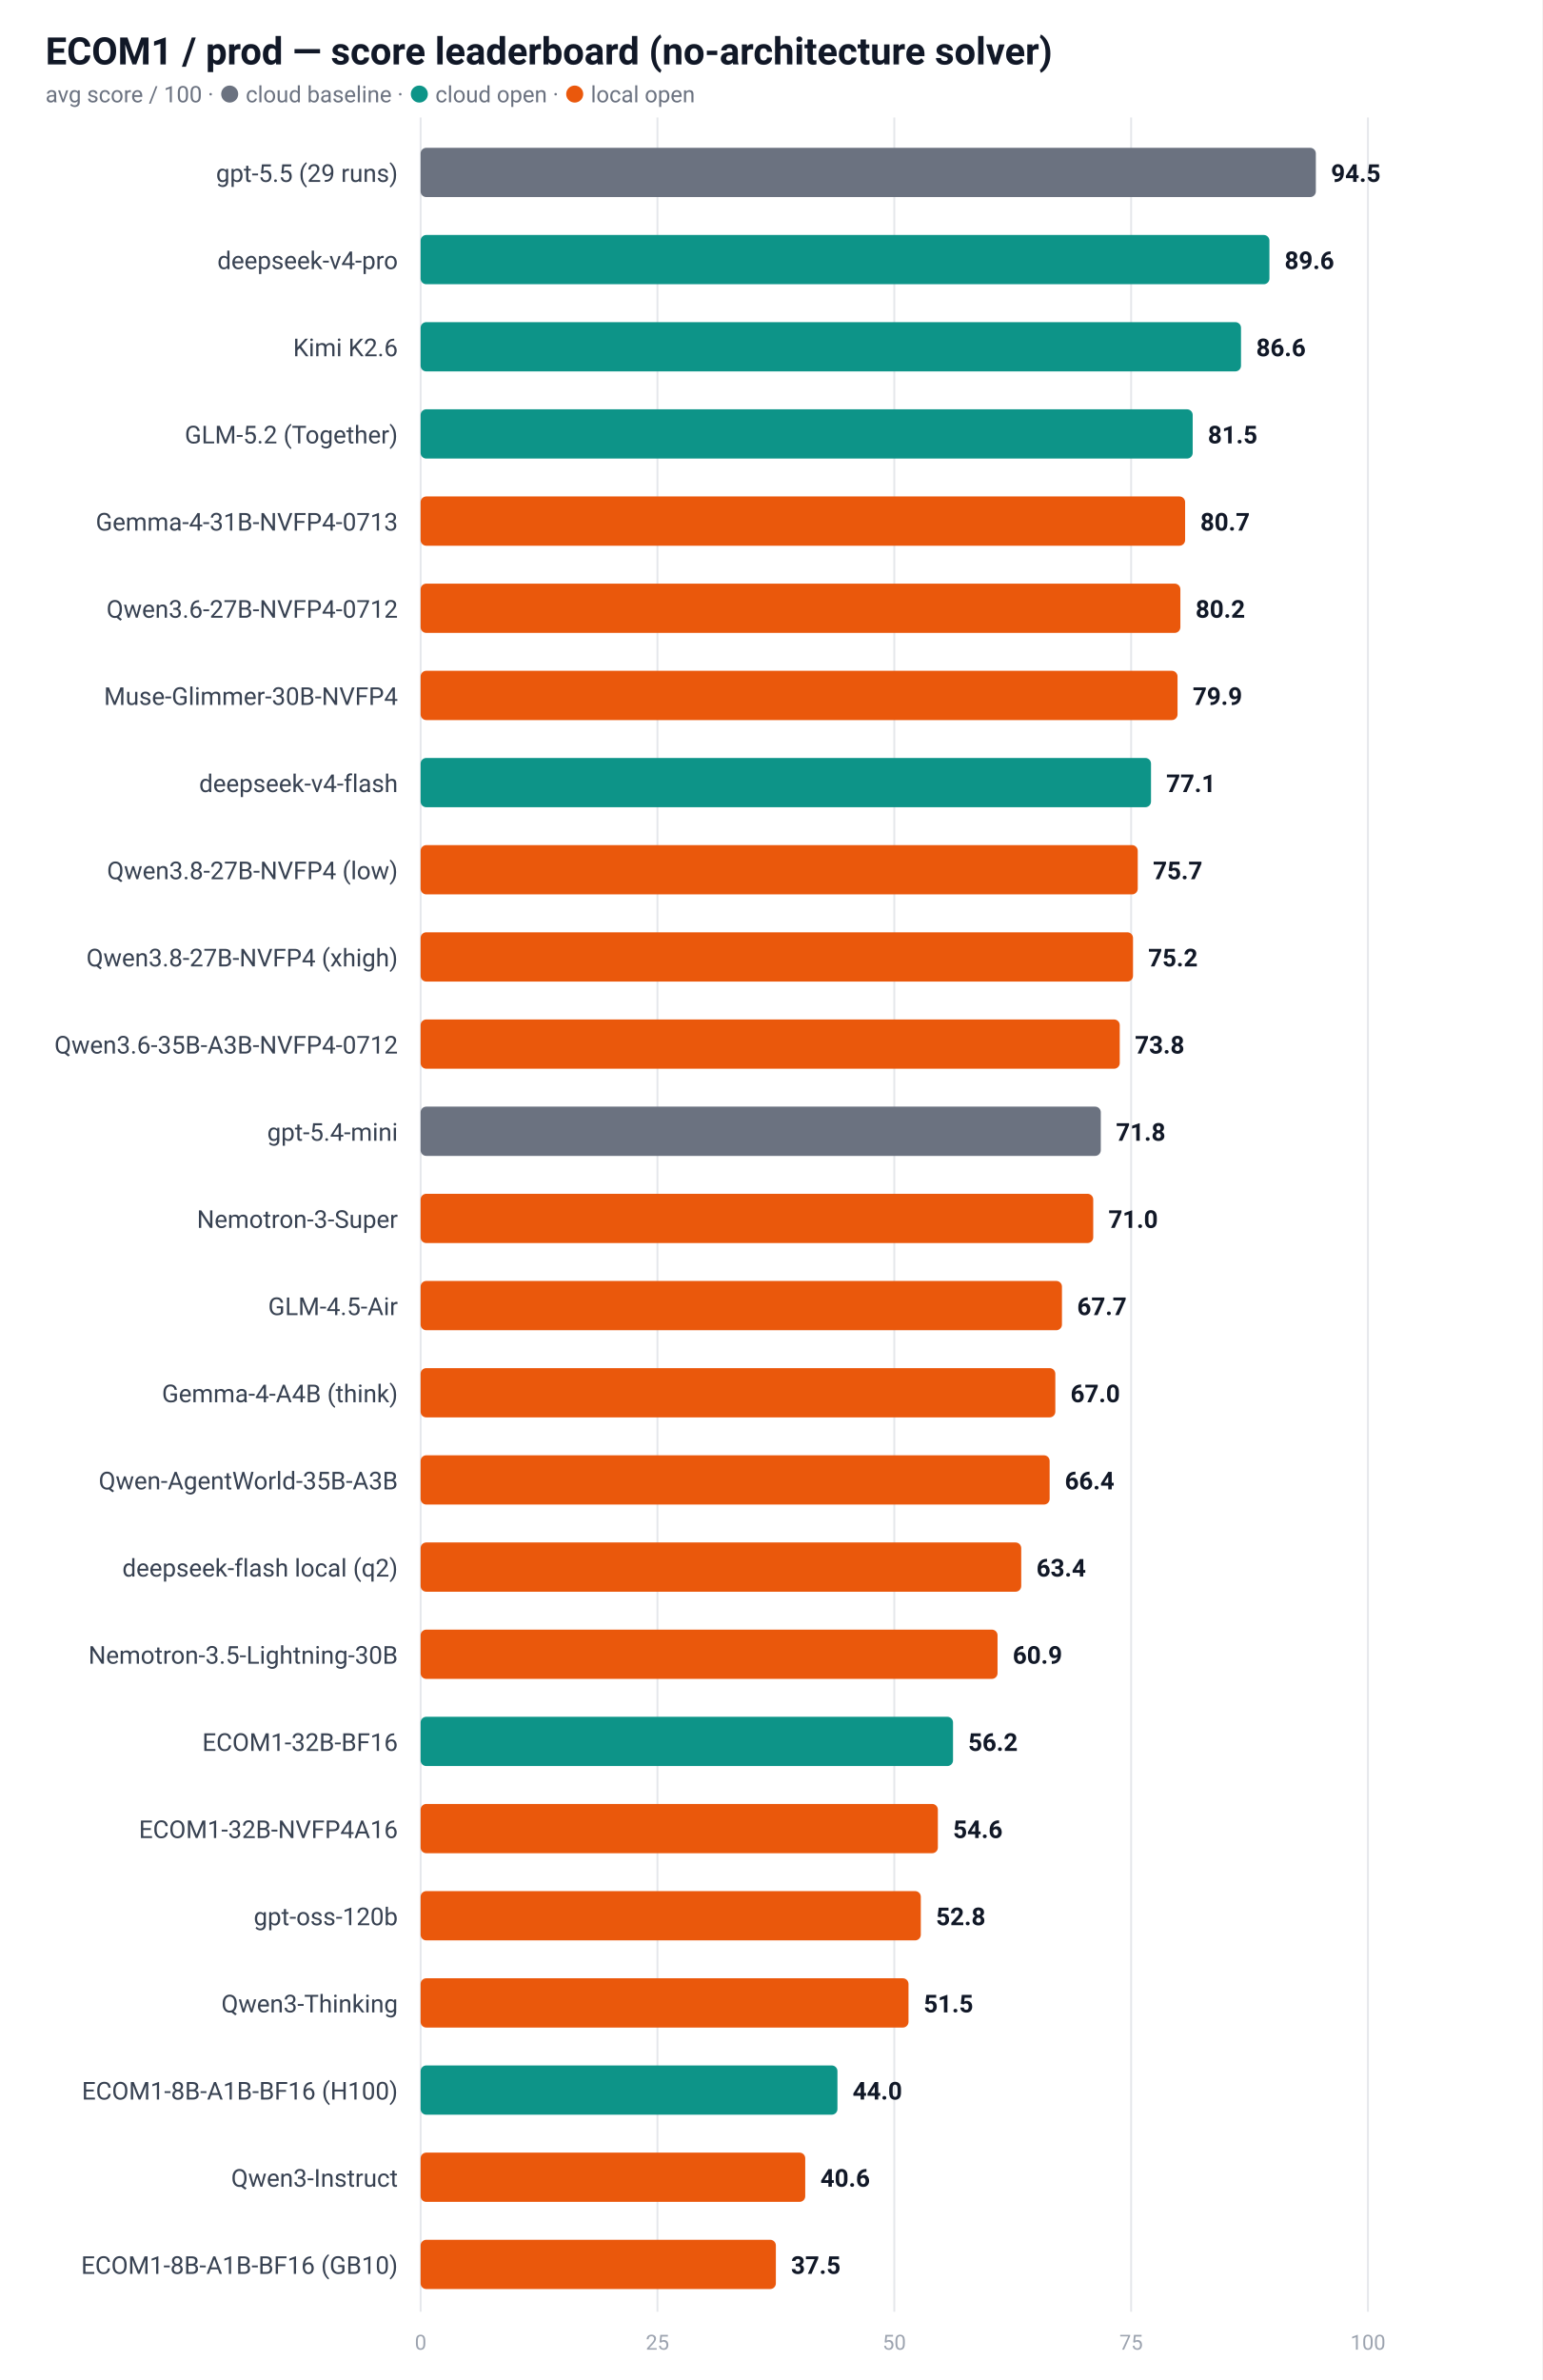
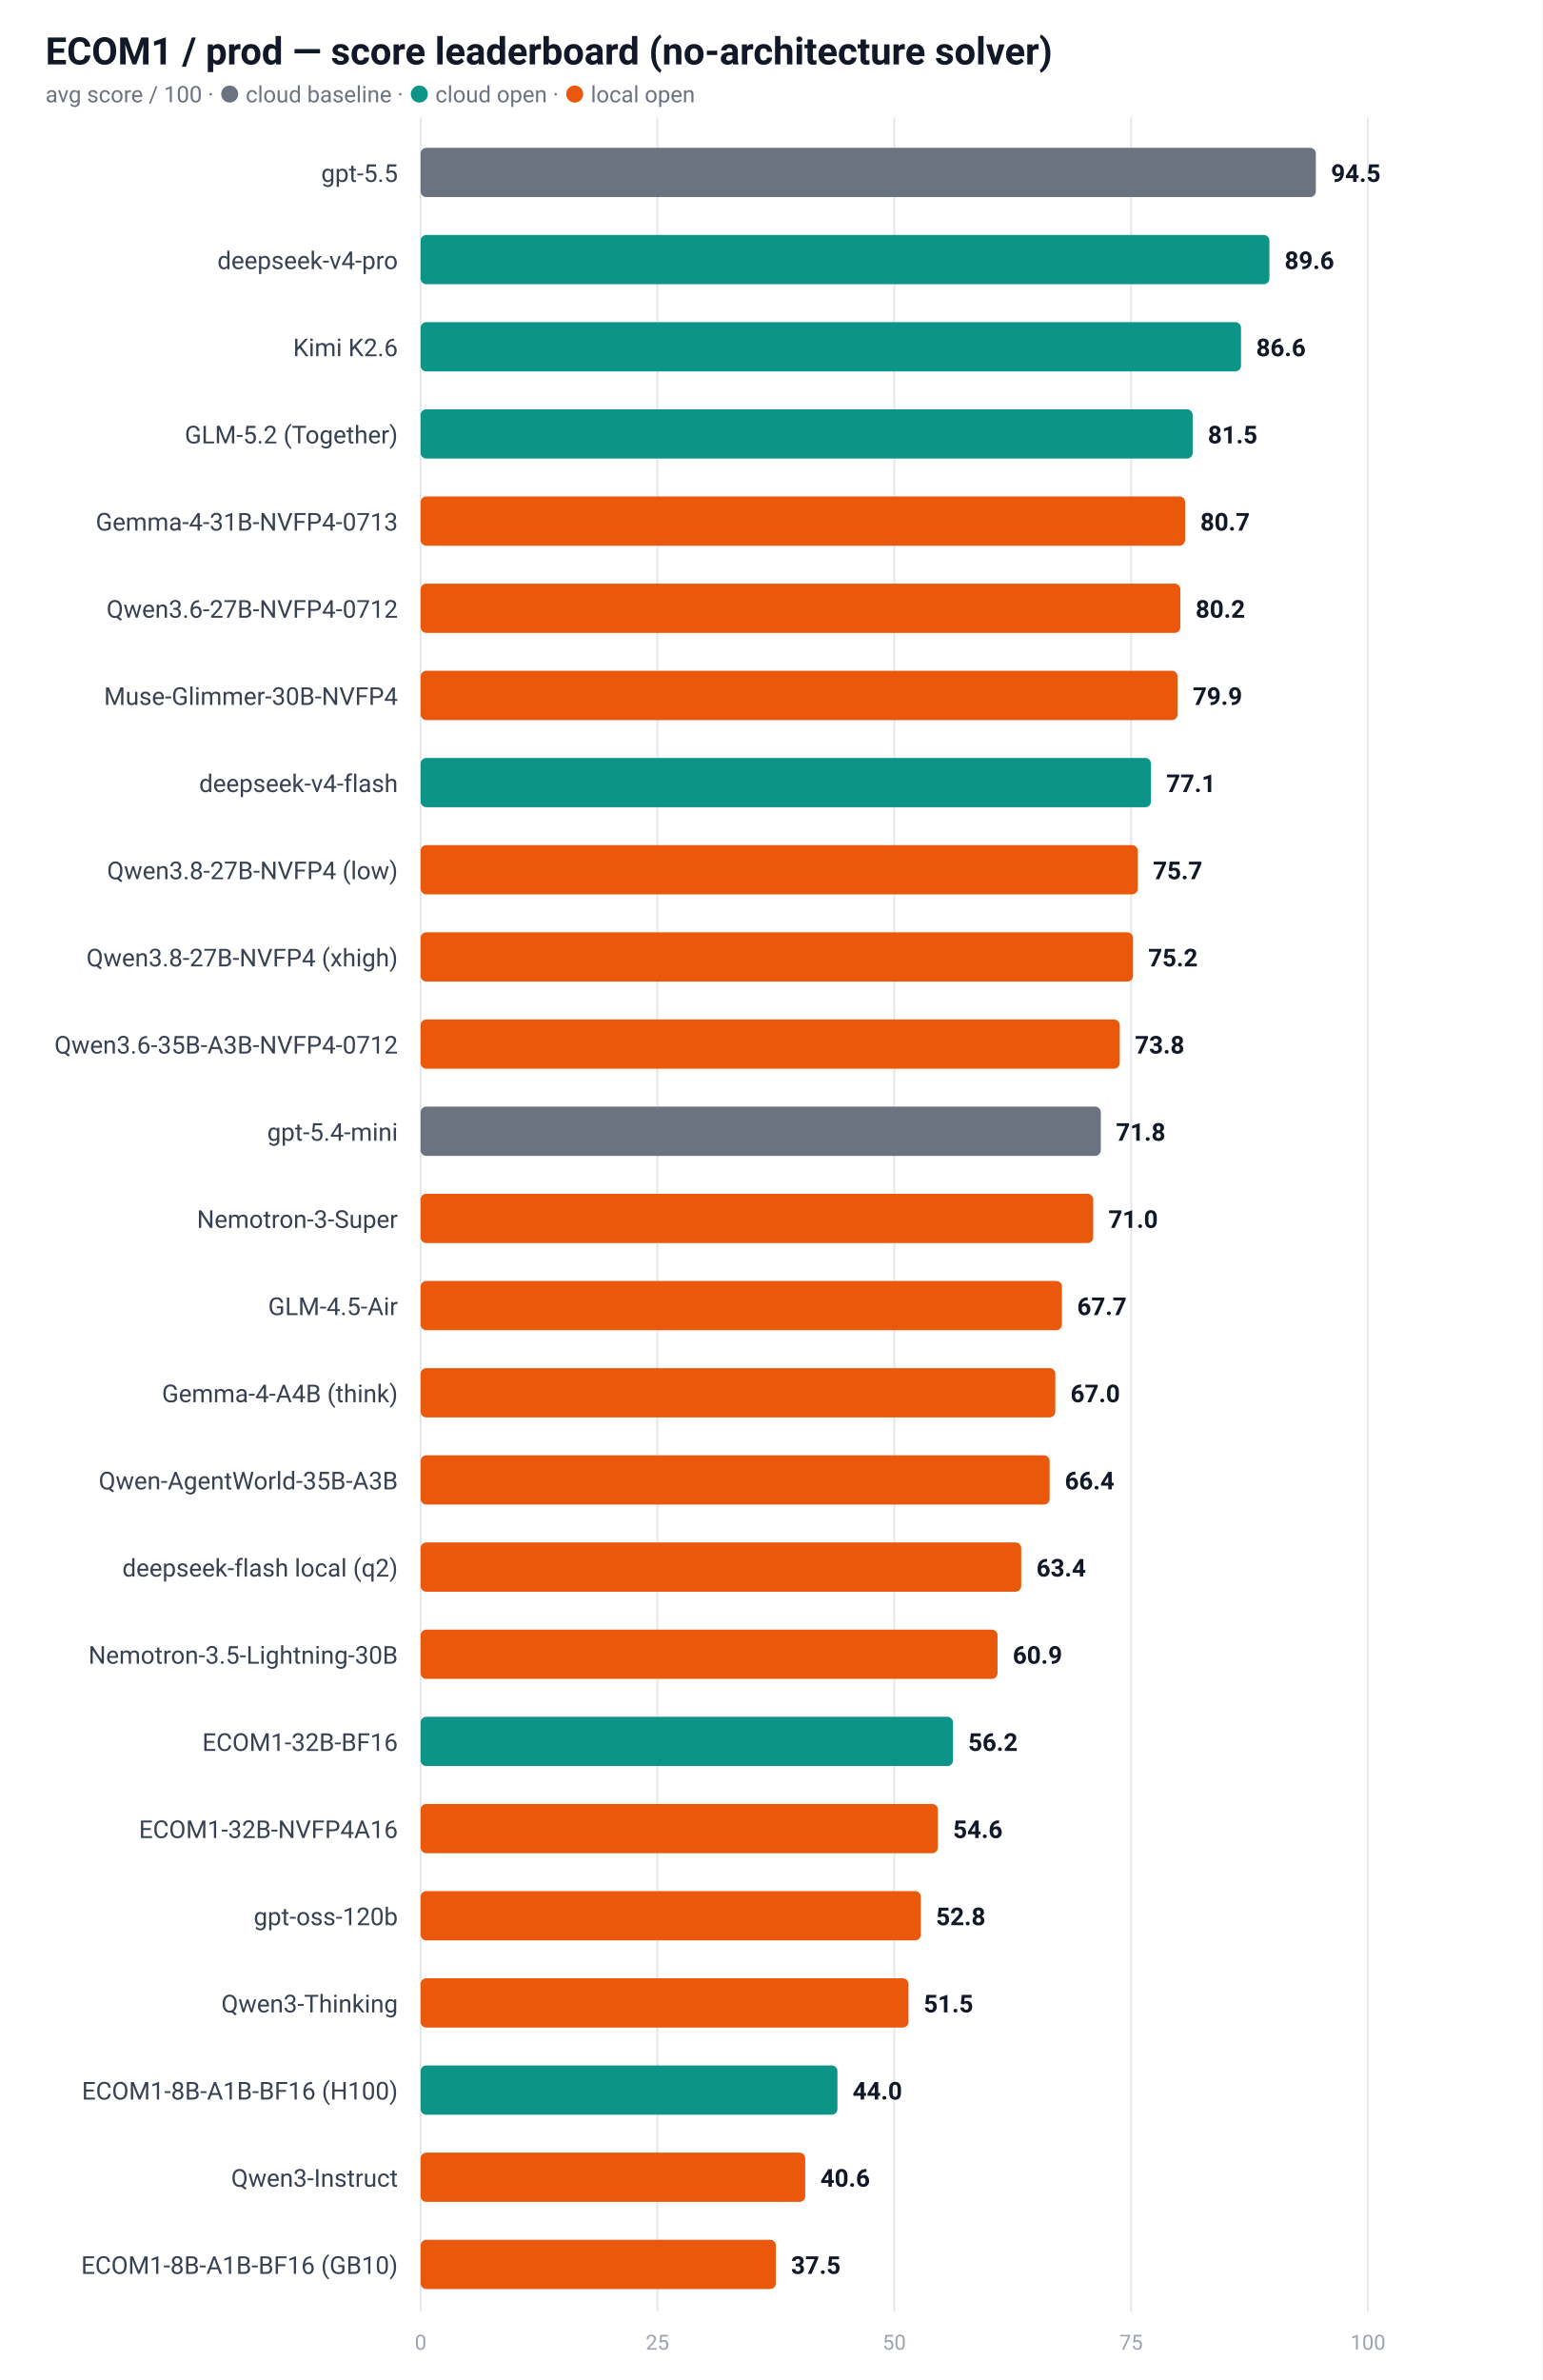
<svg xmlns="http://www.w3.org/2000/svg" width="814" height="1256" font-family="-apple-system,Segoe UI,Roboto,sans-serif">
  <rect width="814" height="1256" fill="#ffffff" />
  <text x="24" y="34" font-size="20" font-weight="700" fill="#111827">ECOM1 / prod — score leaderboard (no-architecture solver)</text>
  <text x="24" y="54" font-size="12" fill="#6b7280">avg score / 100 · <tspan fill="#6b7280">●</tspan> cloud baseline · <tspan fill="#0d9488">●</tspan> cloud open · <tspan fill="#ea580c">●</tspan> local open</text>
  <line x1="222" y1="62" x2="222" y2="1220" stroke="#e5e7eb" />
  <text x="222" y="1240" font-size="11" fill="#9ca3af" text-anchor="middle">0</text>
  <line x1="347" y1="62" x2="347" y2="1220" stroke="#e5e7eb" />
  <text x="347" y="1240" font-size="11" fill="#9ca3af" text-anchor="middle">25</text>
  <line x1="472" y1="62" x2="472" y2="1220" stroke="#e5e7eb" />
  <text x="472" y="1240" font-size="11" fill="#9ca3af" text-anchor="middle">50</text>
  <line x1="597" y1="62" x2="597" y2="1220" stroke="#e5e7eb" />
  <text x="597" y="1240" font-size="11" fill="#9ca3af" text-anchor="middle">75</text>
  <line x1="722" y1="62" x2="722" y2="1220" stroke="#e5e7eb" />
  <text x="722" y="1240" font-size="11" fill="#9ca3af" text-anchor="middle">100</text>
-   <text x="210" y="96" font-size="13" fill="#374151" text-anchor="end">gpt-5.5 (29 runs)</text>
+   <text x="210" y="96" font-size="13" fill="#374151" text-anchor="end">gpt-5.5</text>
  <rect x="222" y="78" width="472.5" height="26" rx="3" fill="#6b7280" />
  <text x="702.5" y="96" font-size="13" font-weight="700" fill="#111827">94.5</text>
  <text x="210" y="142" font-size="13" fill="#374151" text-anchor="end">deepseek-v4-pro</text>
  <rect x="222" y="124" width="448" height="26" rx="3" fill="#0d9488" />
  <text x="678" y="142" font-size="13" font-weight="700" fill="#111827">89.6</text>
  <text x="210" y="188" font-size="13" fill="#374151" text-anchor="end">Kimi K2.6</text>
  <rect x="222" y="170" width="433" height="26" rx="3" fill="#0d9488" />
  <text x="663" y="188" font-size="13" font-weight="700" fill="#111827">86.6</text>
  <text x="210" y="234" font-size="13" fill="#374151" text-anchor="end">GLM-5.2 (Together)</text>
  <rect x="222" y="216" width="407.5" height="26" rx="3" fill="#0d9488" />
  <text x="637.5" y="234" font-size="13" font-weight="700" fill="#111827">81.5</text>
  <text x="210" y="280" font-size="13" fill="#374151" text-anchor="end">Gemma-4-31B-NVFP4-0713</text>
  <rect x="222" y="262" width="403.5" height="26" rx="3" fill="#ea580c" />
  <text x="633.5" y="280" font-size="13" font-weight="700" fill="#111827">80.7</text>
  <text x="210" y="326" font-size="13" fill="#374151" text-anchor="end">Qwen3.6-27B-NVFP4-0712</text>
  <rect x="222" y="308" width="401" height="26" rx="3" fill="#ea580c" />
  <text x="631" y="326" font-size="13" font-weight="700" fill="#111827">80.2</text>
  <text x="210" y="372" font-size="13" fill="#374151" text-anchor="end">Muse-Glimmer-30B-NVFP4</text>
  <rect x="222" y="354" width="399.5" height="26" rx="3" fill="#ea580c" />
  <text x="629.5" y="372" font-size="13" font-weight="700" fill="#111827">79.9</text>
  <text x="210" y="418" font-size="13" fill="#374151" text-anchor="end">deepseek-v4-flash</text>
  <rect x="222" y="400" width="385.5" height="26" rx="3" fill="#0d9488" />
  <text x="615.5" y="418" font-size="13" font-weight="700" fill="#111827">77.1</text>
  <text x="210" y="464" font-size="13" fill="#374151" text-anchor="end">Qwen3.8-27B-NVFP4 (low)</text>
  <rect x="222" y="446" width="378.5" height="26" rx="3" fill="#ea580c" />
  <text x="608.5" y="464" font-size="13" font-weight="700" fill="#111827">75.7</text>
  <text x="210" y="510" font-size="13" fill="#374151" text-anchor="end">Qwen3.8-27B-NVFP4 (xhigh)</text>
  <rect x="222" y="492" width="376" height="26" rx="3" fill="#ea580c" />
  <text x="606" y="510" font-size="13" font-weight="700" fill="#111827">75.2</text>
  <text x="210" y="556" font-size="13" fill="#374151" text-anchor="end">Qwen3.6-35B-A3B-NVFP4-0712</text>
  <rect x="222" y="538" width="369" height="26" rx="3" fill="#ea580c" />
  <text x="599" y="556" font-size="13" font-weight="700" fill="#111827">73.8</text>
  <text x="210" y="602" font-size="13" fill="#374151" text-anchor="end">gpt-5.4-mini</text>
  <rect x="222" y="584" width="359" height="26" rx="3" fill="#6b7280" />
  <text x="589" y="602" font-size="13" font-weight="700" fill="#111827">71.8</text>
  <text x="210" y="648" font-size="13" fill="#374151" text-anchor="end">Nemotron-3-Super</text>
  <rect x="222" y="630" width="355" height="26" rx="3" fill="#ea580c" />
  <text x="585" y="648" font-size="13" font-weight="700" fill="#111827">71.0</text>
  <text x="210" y="694" font-size="13" fill="#374151" text-anchor="end">GLM-4.5-Air</text>
  <rect x="222" y="676" width="338.5" height="26" rx="3" fill="#ea580c" />
  <text x="568.5" y="694" font-size="13" font-weight="700" fill="#111827">67.7</text>
  <text x="210" y="740" font-size="13" fill="#374151" text-anchor="end">Gemma-4-A4B (think)</text>
  <rect x="222" y="722" width="335" height="26" rx="3" fill="#ea580c" />
  <text x="565" y="740" font-size="13" font-weight="700" fill="#111827">67.0</text>
  <text x="210" y="786" font-size="13" fill="#374151" text-anchor="end">Qwen-AgentWorld-35B-A3B</text>
  <rect x="222" y="768" width="332" height="26" rx="3" fill="#ea580c" />
  <text x="562" y="786" font-size="13" font-weight="700" fill="#111827">66.4</text>
  <text x="210" y="832" font-size="13" fill="#374151" text-anchor="end">deepseek-flash local (q2)</text>
  <rect x="222" y="814" width="317" height="26" rx="3" fill="#ea580c" />
  <text x="547" y="832" font-size="13" font-weight="700" fill="#111827">63.4</text>
  <text x="210" y="878" font-size="13" fill="#374151" text-anchor="end">Nemotron-3.5-Lightning-30B</text>
  <rect x="222" y="860" width="304.5" height="26" rx="3" fill="#ea580c" />
  <text x="534.5" y="878" font-size="13" font-weight="700" fill="#111827">60.9</text>
  <text x="210" y="924" font-size="13" fill="#374151" text-anchor="end">ECOM1-32B-BF16</text>
  <rect x="222" y="906" width="281" height="26" rx="3" fill="#0d9488" />
  <text x="511" y="924" font-size="13" font-weight="700" fill="#111827">56.2</text>
  <text x="210" y="970" font-size="13" fill="#374151" text-anchor="end">ECOM1-32B-NVFP4A16</text>
  <rect x="222" y="952" width="273" height="26" rx="3" fill="#ea580c" />
  <text x="503" y="970" font-size="13" font-weight="700" fill="#111827">54.6</text>
  <text x="210" y="1016" font-size="13" fill="#374151" text-anchor="end">gpt-oss-120b</text>
  <rect x="222" y="998" width="264" height="26" rx="3" fill="#ea580c" />
  <text x="494" y="1016" font-size="13" font-weight="700" fill="#111827">52.8</text>
  <text x="210" y="1062" font-size="13" fill="#374151" text-anchor="end">Qwen3-Thinking</text>
  <rect x="222" y="1044" width="257.5" height="26" rx="3" fill="#ea580c" />
  <text x="487.5" y="1062" font-size="13" font-weight="700" fill="#111827">51.5</text>
  <text x="210" y="1108" font-size="13" fill="#374151" text-anchor="end">ECOM1-8B-A1B-BF16 (H100)</text>
  <rect x="222" y="1090" width="220" height="26" rx="3" fill="#0d9488" />
  <text x="450" y="1108" font-size="13" font-weight="700" fill="#111827">44.0</text>
  <text x="210" y="1154" font-size="13" fill="#374151" text-anchor="end">Qwen3-Instruct</text>
  <rect x="222" y="1136" width="203" height="26" rx="3" fill="#ea580c" />
  <text x="433" y="1154" font-size="13" font-weight="700" fill="#111827">40.6</text>
  <text x="210" y="1200" font-size="13" fill="#374151" text-anchor="end">ECOM1-8B-A1B-BF16 (GB10)</text>
  <rect x="222" y="1182" width="187.5" height="26" rx="3" fill="#ea580c" />
  <text x="417.5" y="1200" font-size="13" font-weight="700" fill="#111827">37.5</text>
</svg>
